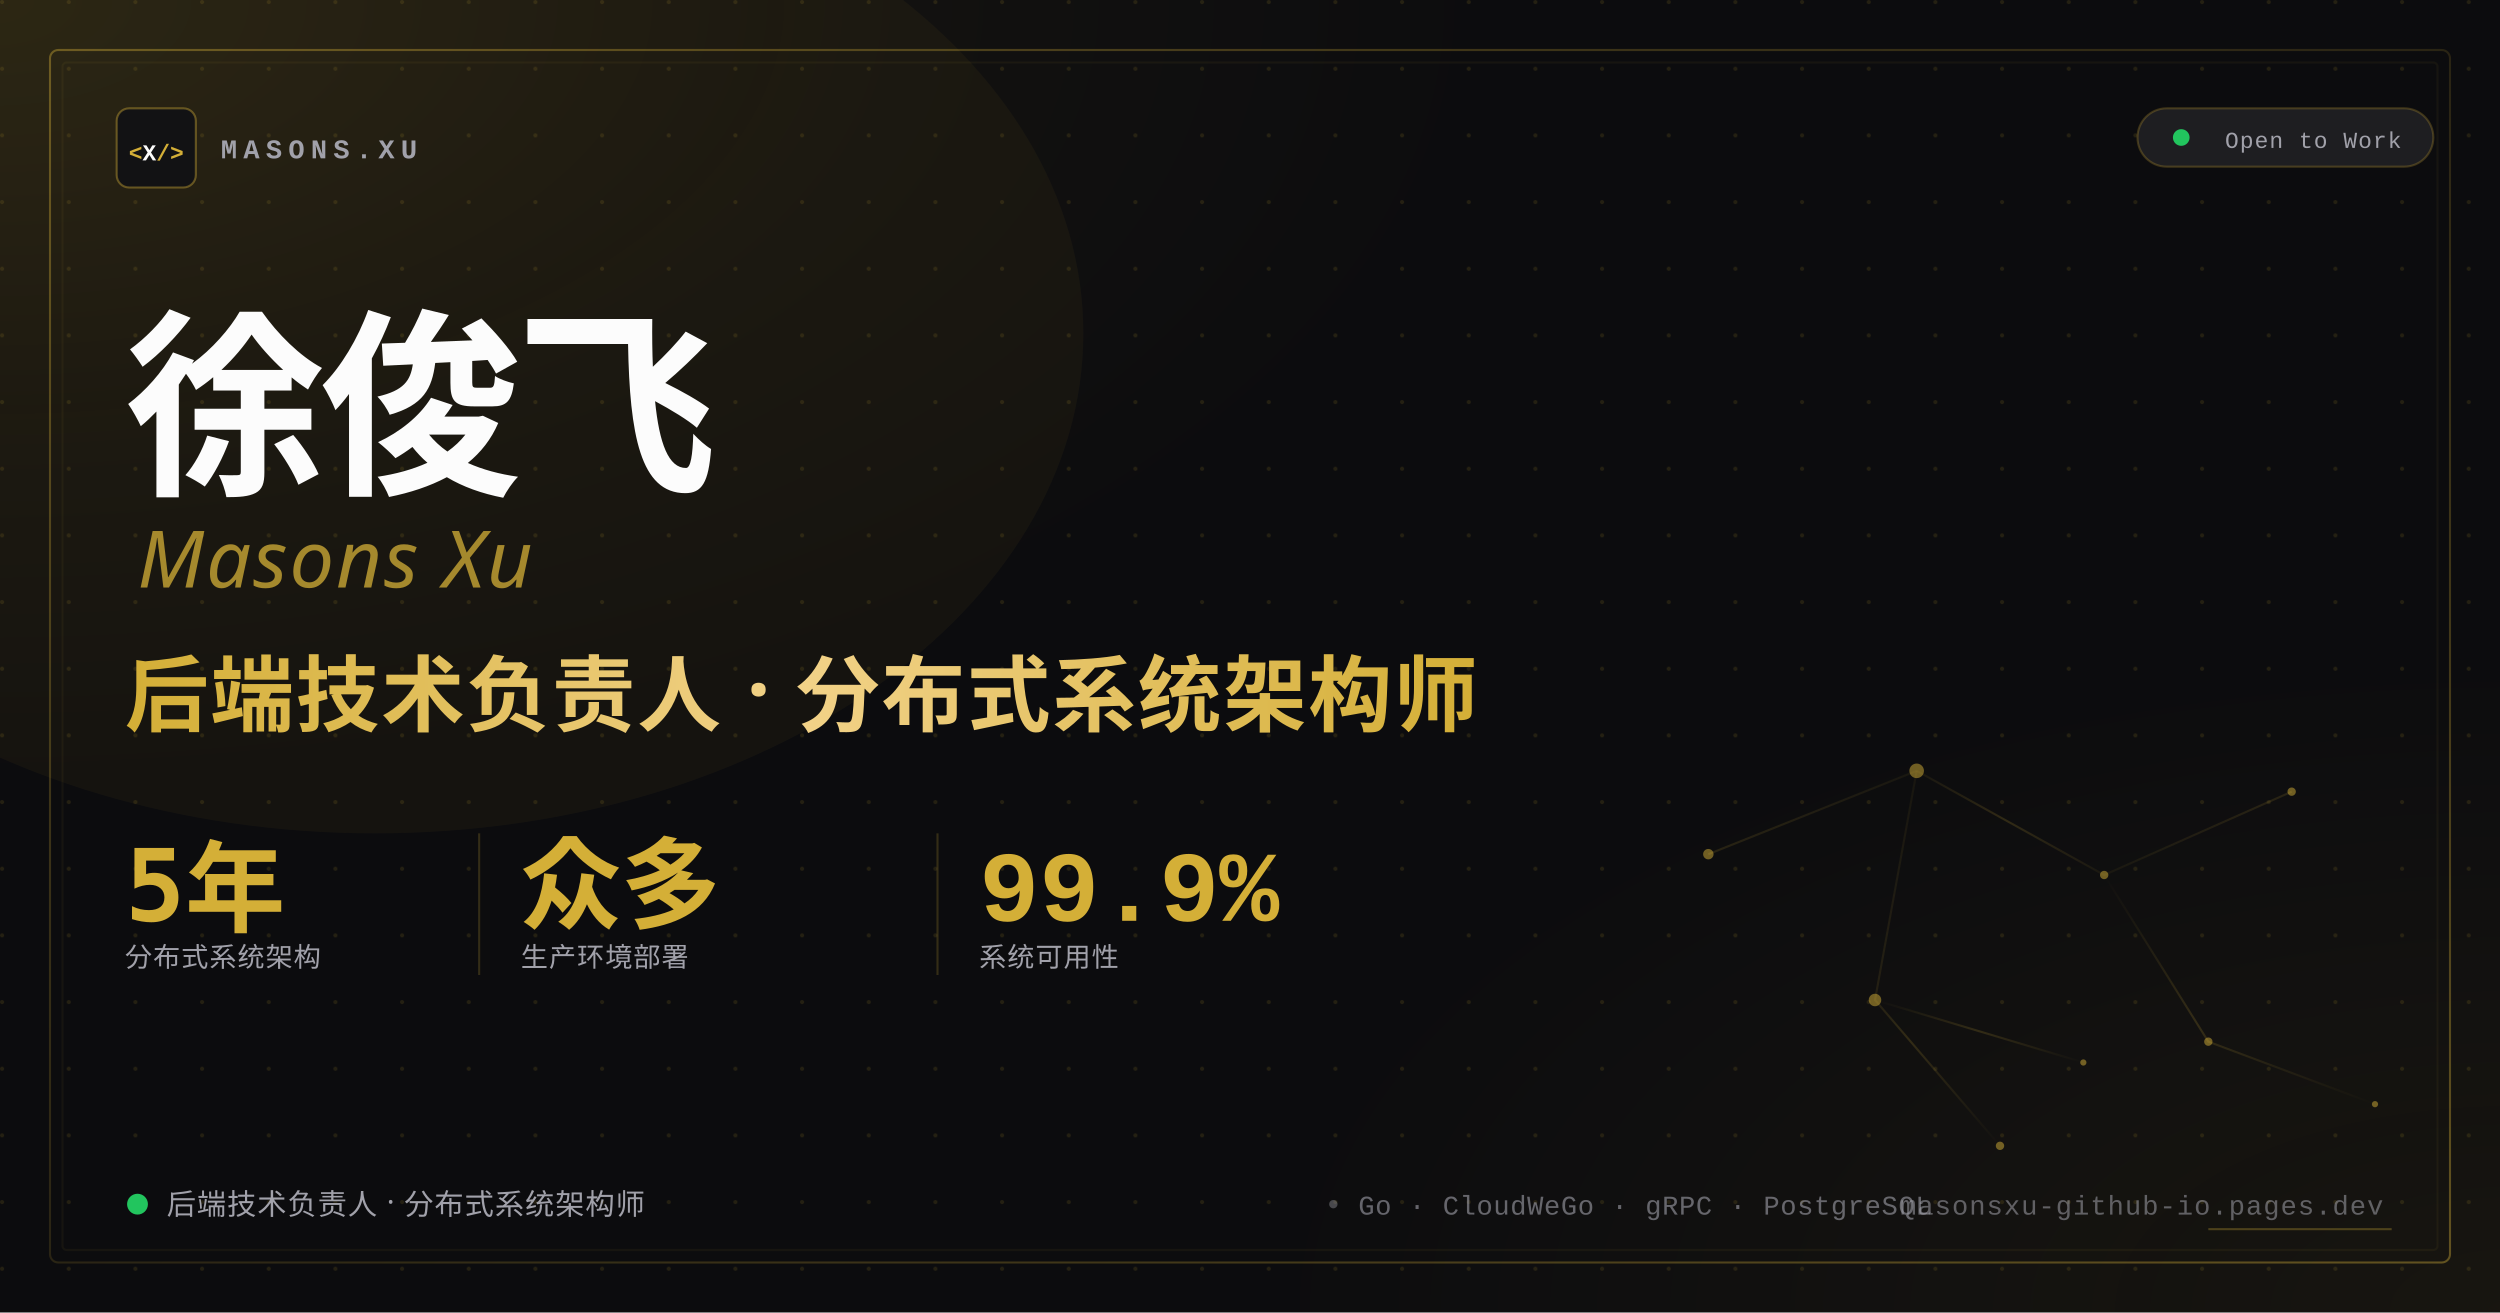
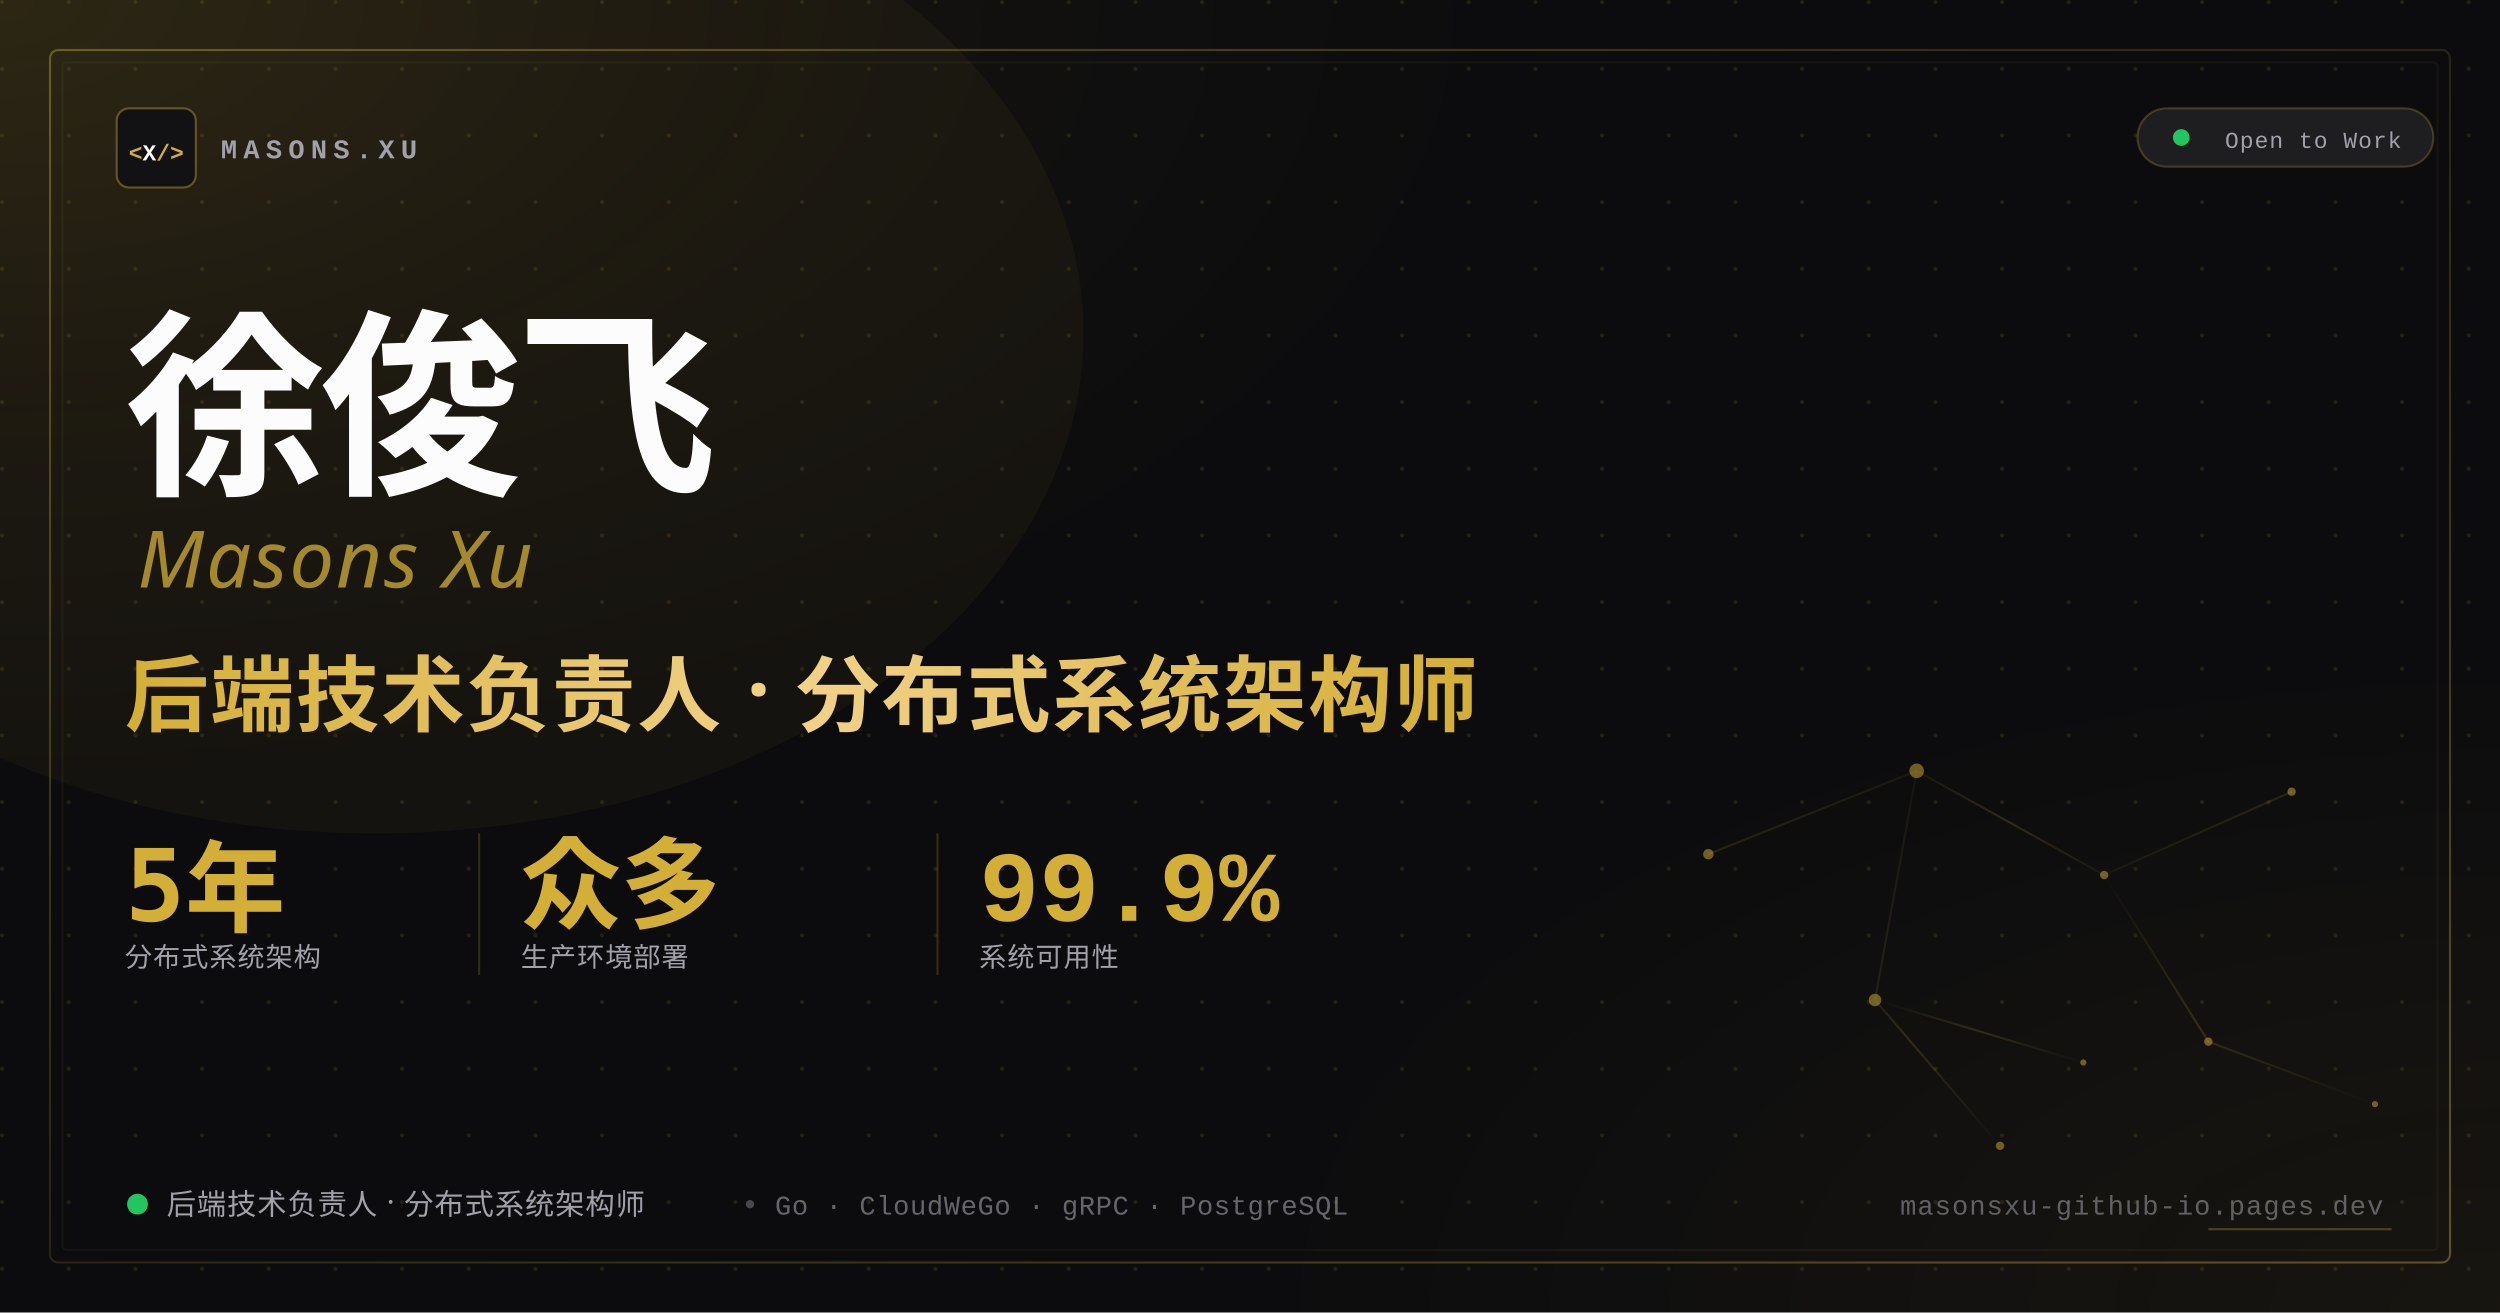
<svg xmlns="http://www.w3.org/2000/svg" viewBox="0 0 1200 630" width="1200" height="630">
  <defs>
    <pattern id="dotGrid" x="0" y="0" width="32" height="32" patternUnits="userSpaceOnUse">
      <circle cx="1" cy="1" r="1" fill="rgba(212,175,55,0.12)" />
    </pattern>
    <radialGradient id="glowTL" cx="0%" cy="0%" r="60%">
      <stop offset="0%" stop-color="#D4AF37" stop-opacity="0.12" />
      <stop offset="60%" stop-color="#D4AF37" stop-opacity="0.03" />
      <stop offset="100%" stop-color="#D4AF37" stop-opacity="0" />
    </radialGradient>
    <radialGradient id="glowBR" cx="100%" cy="100%" r="50%">
      <stop offset="0%" stop-color="#D4AF37" stop-opacity="0.06" />
      <stop offset="100%" stop-color="#D4AF37" stop-opacity="0" />
    </radialGradient>
    <linearGradient id="goldGrad" x1="0%" y1="0%" x2="100%" y2="0%">
      <stop offset="0%" stop-color="#D4AF37" />
      <stop offset="50%" stop-color="#F2D288" />
      <stop offset="100%" stop-color="#D4AF37" />
    </linearGradient>
    <linearGradient id="dividerGrad" x1="0%" y1="0%" x2="100%" y2="0%">
      <stop offset="0%" stop-color="#D4AF37" stop-opacity="0" />
      <stop offset="20%" stop-color="#D4AF37" stop-opacity="0.6" />
      <stop offset="80%" stop-color="#D4AF37" stop-opacity="0.6" />
      <stop offset="100%" stop-color="#D4AF37" stop-opacity="0" />
    </linearGradient>
    <linearGradient id="constellGrad" x1="0%" y1="0%" x2="100%" y2="100%">
      <stop offset="0%" stop-color="#D4AF37" stop-opacity="0" />
      <stop offset="50%" stop-color="#D4AF37" stop-opacity="0.5" />
      <stop offset="100%" stop-color="#D4AF37" stop-opacity="0" />
    </linearGradient>
    <linearGradient id="borderGrad" x1="0%" y1="0%" x2="100%" y2="100%">
      <stop offset="0%" stop-color="#D4AF37" stop-opacity="0.4" />
      <stop offset="50%" stop-color="#D4AF37" stop-opacity="0.15" />
      <stop offset="100%" stop-color="#D4AF37" stop-opacity="0.4" />
    </linearGradient>
    <clipPath id="outerClip">
      <rect x="0" y="0" width="1200" height="630" rx="0" />
    </clipPath>
  </defs>
  <rect width="1200" height="630" fill="#0C0C0E" />
  <rect width="1200" height="630" fill="url(#dotGrid)" opacity="1" />
  <rect width="1200" height="630" fill="url(#glowTL)" />
  <rect width="1200" height="630" fill="url(#glowBR)" />
  <ellipse cx="180" cy="160" rx="340" ry="240" fill="#D4AF37" fill-opacity="0.05" />
  <g opacity="0.35" stroke="url(#constellGrad)" stroke-width="1" fill="none">
    <path d="M820,410 L920,370 L1010,420 L1100,380" />
    <path d="M920,370 L900,480 L960,550" />
    <path d="M1010,420 L1060,500 L1140,530" />
    <path d="M900,480 L1000,510" />
  </g>
  <g fill="#D4AF37" opacity="0.5">
    <circle cx="820" cy="410" r="2.5" />
    <circle cx="920" cy="370" r="3.5" />
    <circle cx="1010" cy="420" r="2" />
    <circle cx="1100" cy="380" r="2" />
    <circle cx="900" cy="480" r="3" />
    <circle cx="960" cy="550" r="2" />
    <circle cx="1060" cy="500" r="2" />
    <circle cx="1140" cy="530" r="1.5" />
    <circle cx="1000" cy="510" r="1.5" />
  </g>
  <rect x="24" y="24" width="1152" height="582" rx="4" fill="none" stroke="url(#borderGrad)" stroke-width="1" />
  <rect x="30" y="30" width="1140" height="570" rx="2" fill="none" stroke="#D4AF37" stroke-opacity="0.06" stroke-width="1" />
  <rect x="56" y="52" width="38" height="38" rx="6" fill="#121214" stroke="#D4AF37" stroke-opacity="0.4" stroke-width="1" />
  <text x="75" y="77" text-anchor="middle" font-family="'Courier New', monospace" font-size="11" font-weight="bold" fill="#FCFCFC">
    <tspan fill="#D4AF37">&lt;</tspan>X<tspan fill="#D4AF37">/&gt;</tspan>
  </text>
  <text x="106" y="76" font-family="'Courier New', 'JetBrains Mono', monospace" font-size="13" font-weight="700" letter-spacing="3" fill="#A1A1AA">MASONS.XU</text>
  <rect x="1026" y="52" width="142" height="28" rx="14" fill="#1E1E21" stroke="#D4AF37" stroke-opacity="0.25" stroke-width="1" />
  <circle cx="1047" cy="66" r="4" fill="#22C55E" />
  <text x="1068" y="71" font-family="'Courier New', monospace" font-size="11" fill="#A1A1AA" letter-spacing="0.5">Open to Work</text>
  <text x="60" y="230" font-family="'Noto Sans SC', sans-serif" font-size="96" font-weight="700" fill="#FCFCFC" letter-spacing="-2">徐俊飞</text>
  <text x="66" y="282" font-family="'Noto Sans SC', sans-serif" font-size="38" font-style="italic" font-weight="400" fill="#D4AF37" fill-opacity="0.75" letter-spacing="1">Masons Xu</text>
  <text x="60" y="348" font-family="'Noto Sans SC', sans-serif" font-size="40" font-weight="700" fill="url(#goldGrad)" letter-spacing="1">后端技术负责人 · 分布式系统架构师</text>
  <line x1="60" y1="376" x2="760" y2="376" stroke="url(#dividerGrad)" stroke-width="1" />
  <g transform="translate(60, 390)">
    <text y="52" font-family="'Noto Sans SC', monospace" font-size="48" font-weight="700" fill="#D4AF37">5年</text>
    <text y="74" font-family="'Noto Sans SC', sans-serif" font-size="13" fill="#A1A1AA" letter-spacing="0.5">分布式系统架构</text>
  </g>
  <line x1="230" y1="400" x2="230" y2="468" stroke="#D4AF37" stroke-opacity="0.2" stroke-width="1" />
  <g transform="translate(250, 390)">
    <text y="52" font-family="'Noto Sans SC', monospace" font-size="48" font-weight="700" fill="#D4AF37">众多</text>
    <text y="74" font-family="'Noto Sans SC', sans-serif" font-size="13" fill="#A1A1AA" letter-spacing="0.5">生产环境部署</text>
  </g>
  <line x1="450" y1="400" x2="450" y2="468" stroke="#D4AF37" stroke-opacity="0.2" stroke-width="1" />
  <g transform="translate(470, 390)">
    <text y="52" font-family="'Courier New', 'JetBrains Mono', monospace" font-size="48" font-weight="700" fill="#D4AF37">99.9%</text>
    <text y="74" font-family="'Noto Sans SC', sans-serif" font-size="13" fill="#A1A1AA" letter-spacing="0.5">系统可用性</text>
  </g>
  <circle cx="66" cy="578" r="5" fill="#22C55E" />
  <text x="80" y="583" font-family="'Noto Sans SC', sans-serif" font-size="14" fill="#A1A1AA" letter-spacing="0.5">后端技术负责人 · 分布式系统架构师</text>
-   <circle cx="640" cy="578" r="2" fill="#A1A1AA" fill-opacity="0.4" />
-   <text x="652" y="583" font-family="'Courier New', monospace" font-size="13" fill="#A1A1AA" fill-opacity="0.6" letter-spacing="0.3">Go · CloudWeGo · gRPC · PostgreSQL</text>
+   <circle cx="360" cy="578" r="2" fill="#A1A1AA" fill-opacity="0.4" />
+   <text x="372" y="583" font-family="'Courier New', monospace" font-size="13" fill="#A1A1AA" fill-opacity="0.6" letter-spacing="0.3">Go · CloudWeGo · gRPC · PostgreSQL</text>
  <text x="1144" y="583" text-anchor="end" font-family="'Courier New', 'JetBrains Mono', monospace" font-size="13" fill="#A1A1AA" fill-opacity="0.55" letter-spacing="0.5">masonsxu-github-io.pages.dev</text>
  <line x1="1060" y1="590" x2="1148" y2="590" stroke="#D4AF37" stroke-opacity="0.3" stroke-width="1" />
</svg>
